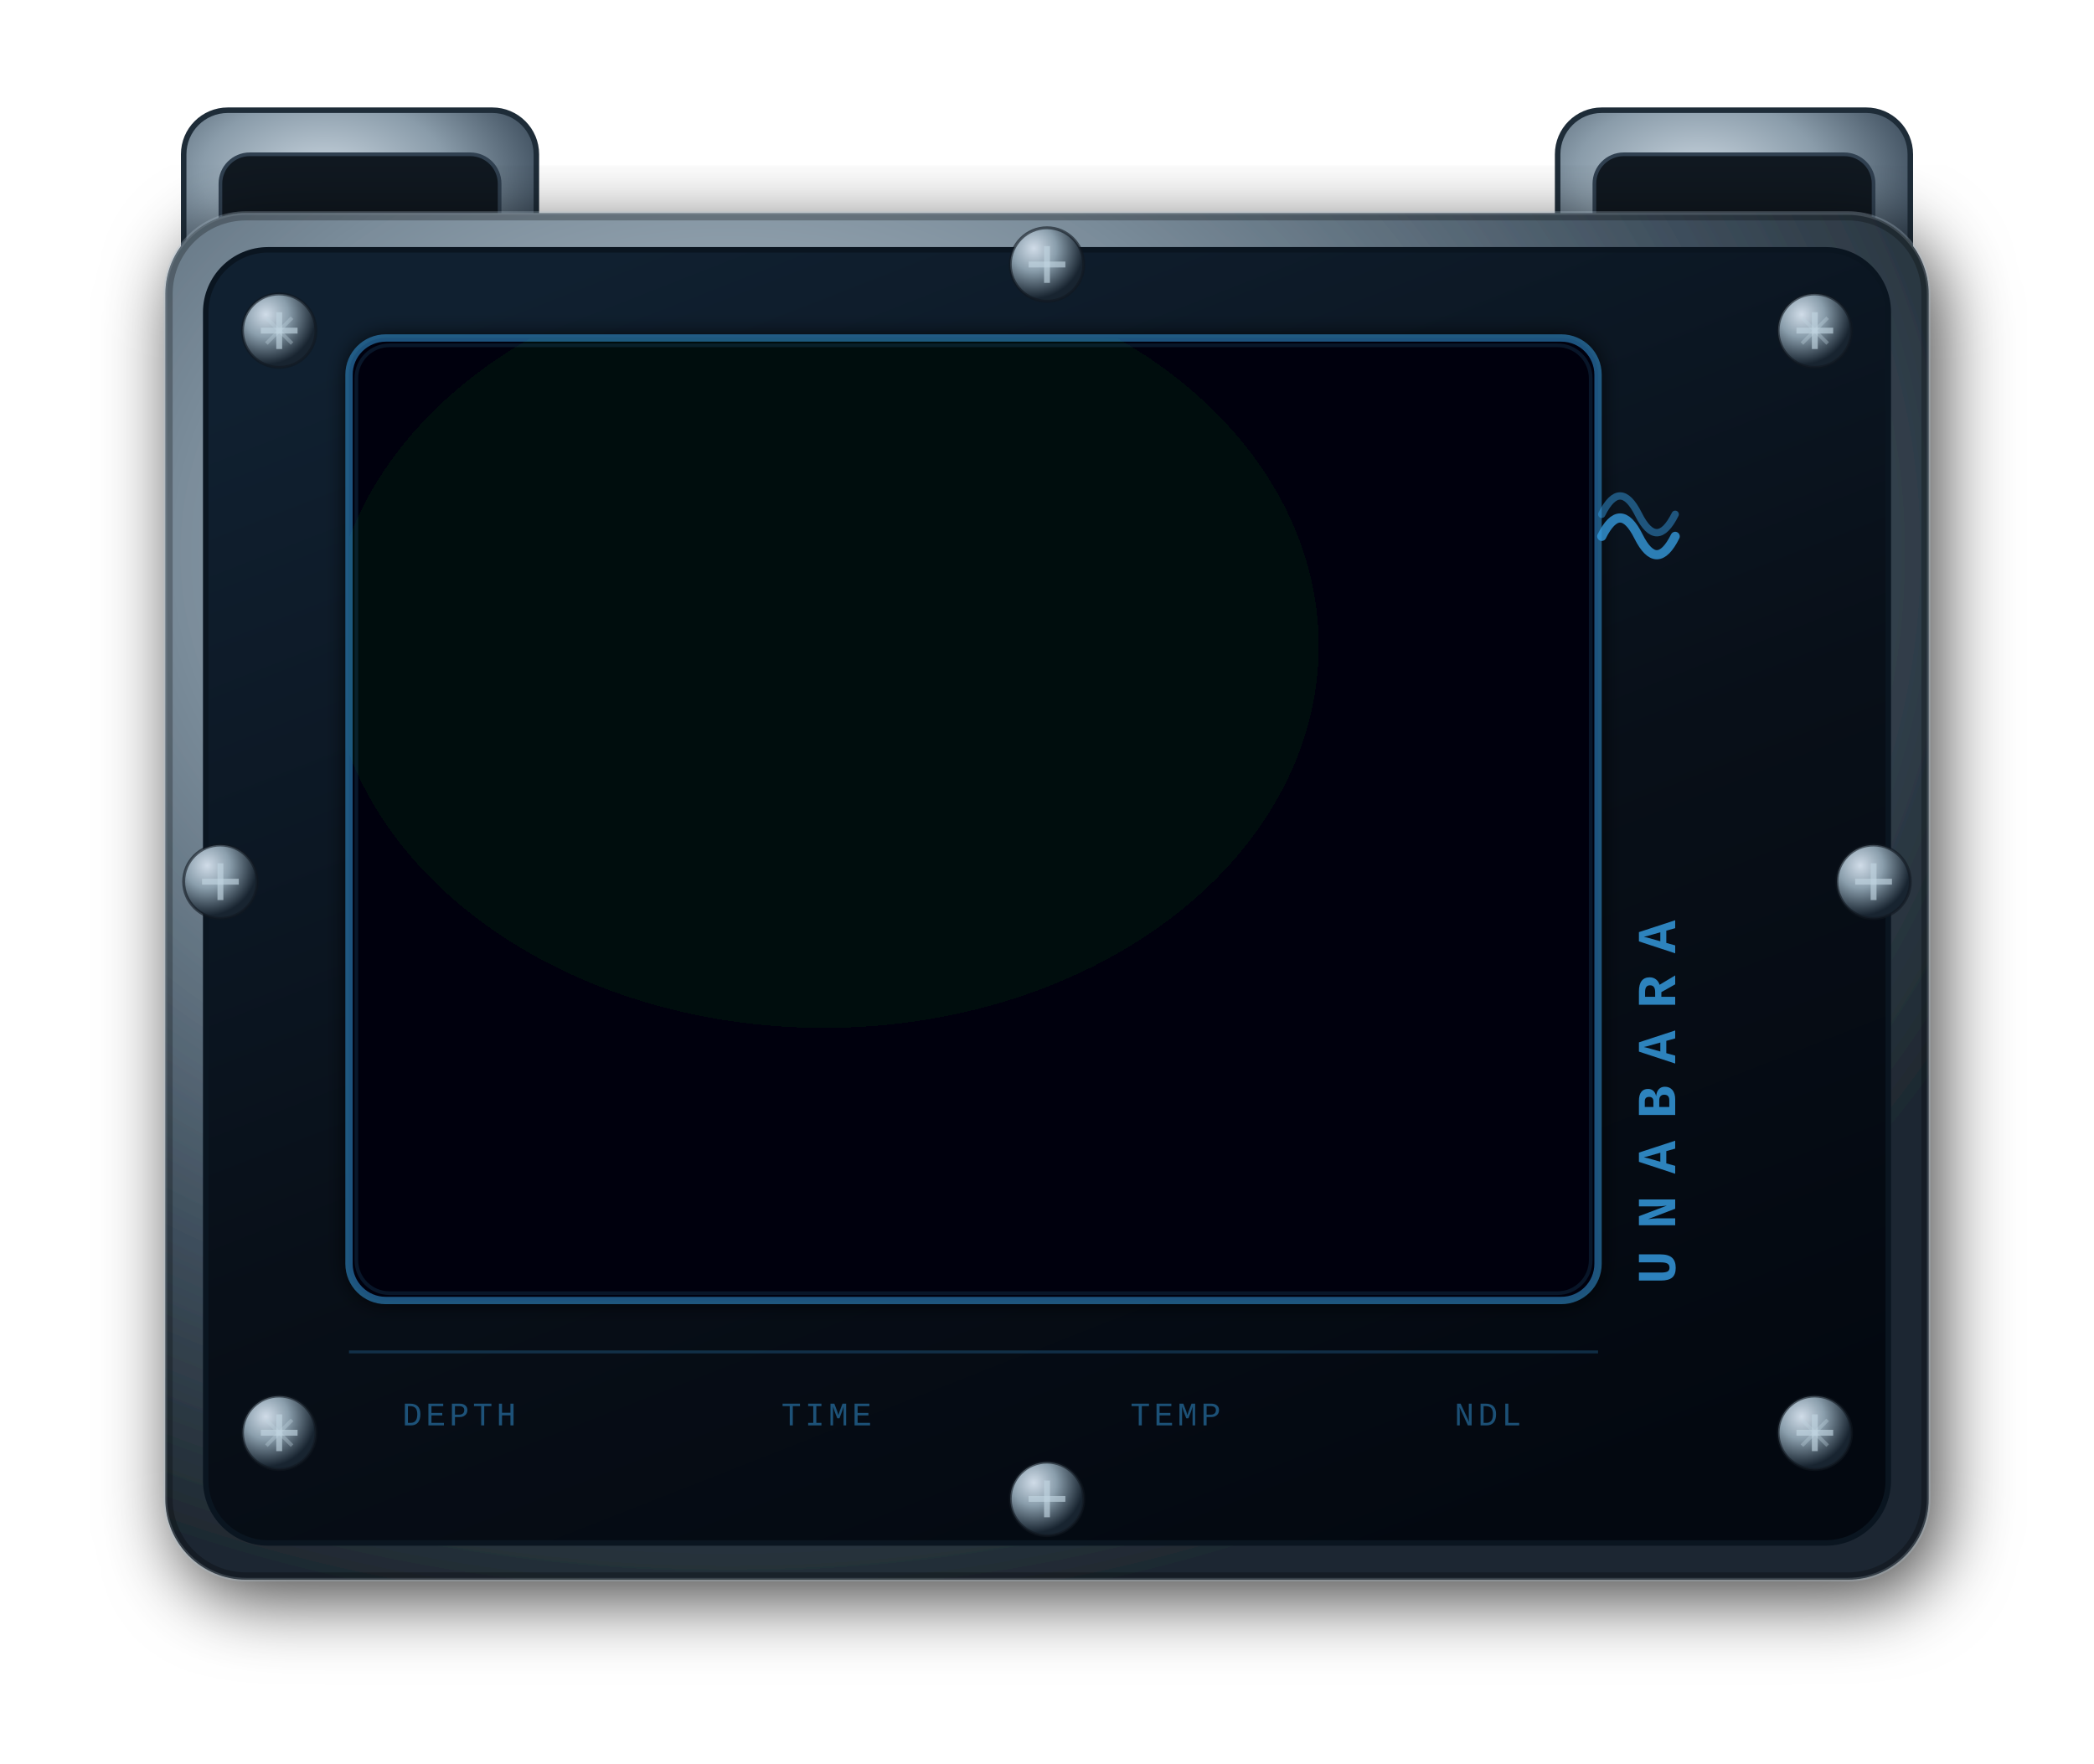
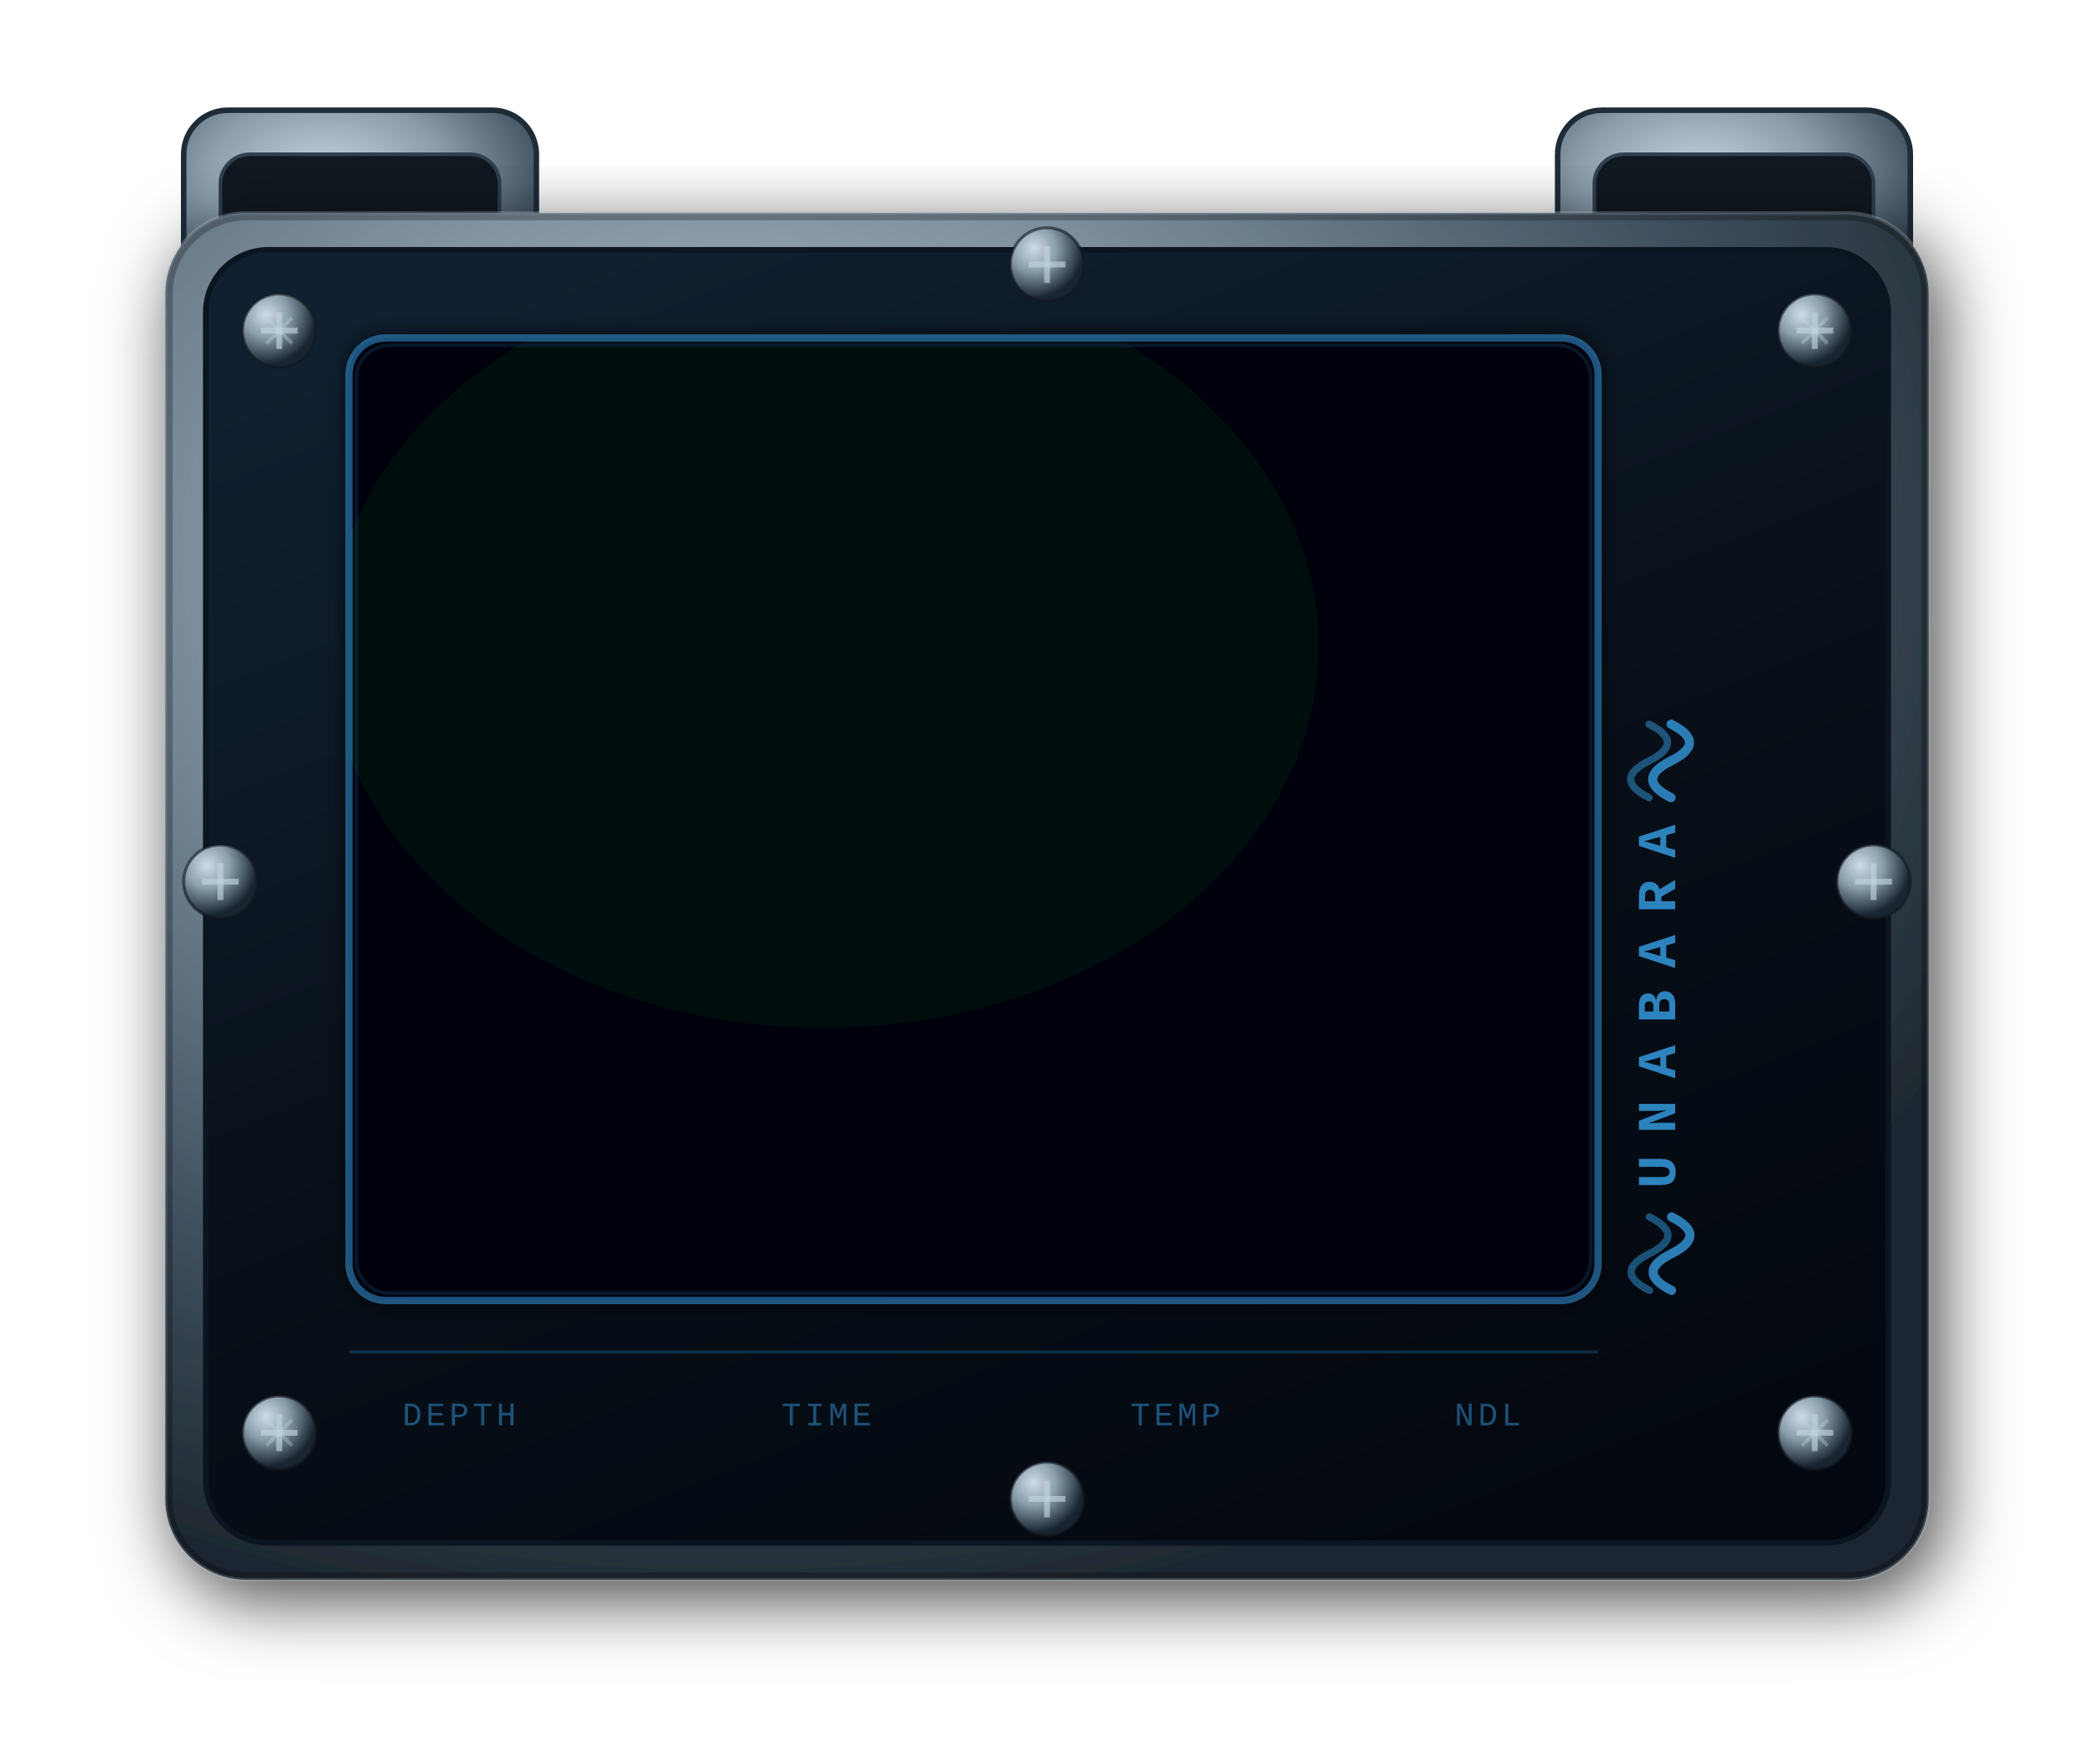
- <svg xmlns="http://www.w3.org/2000/svg" viewBox="0 0 570 480">
-   <defs>
+ <svg xmlns="http://www.w3.org/2000/svg" viewBox="0 0 570 480" version="1.1" id="svg60">
+   <defs id="defs18">
    <radialGradient id="r_frame" cx="32%" cy="25%" r="78%">
-       <stop offset="0%" stop-color="#B8C4CE" />
-       <stop offset="40%" stop-color="#7A8C9A" />
-       <stop offset="75%" stop-color="#3E4E5C" />
-       <stop offset="100%" stop-color="#1E2830" />
+       <stop offset="0%" stop-color="#B8C4CE" id="stop1" />
+       <stop offset="40%" stop-color="#7A8C9A" id="stop2" />
+       <stop offset="75%" stop-color="#3E4E5C" id="stop3" />
+       <stop offset="100%" stop-color="#1E2830" id="stop4" />
    </radialGradient>
    <linearGradient id="r_body" x1="25%" y1="0%" x2="75%" y2="100%">
-       <stop offset="0%" stop-color="#102030" />
-       <stop offset="55%" stop-color="#080F18" />
-       <stop offset="100%" stop-color="#030810" />
+       <stop offset="0%" stop-color="#102030" id="stop5" />
+       <stop offset="55%" stop-color="#080F18" id="stop6" />
+       <stop offset="100%" stop-color="#030810" id="stop7" />
    </linearGradient>
    <radialGradient id="r_screen" cx="38%" cy="32%" r="68%">
-       <stop offset="0%" stop-color="#060A10" />
-       <stop offset="100%" stop-color="#020407" />
+       <stop offset="0%" stop-color="#060A10" id="stop8" />
+       <stop offset="100%" stop-color="#020407" id="stop9" />
    </radialGradient>
    <radialGradient id="r_ear" cx="40%" cy="30%" r="70%">
-       <stop offset="0%" stop-color="#C8D4DE" />
-       <stop offset="50%" stop-color="#8A9CAA" />
-       <stop offset="100%" stop-color="#304050" />
+       <stop offset="0%" stop-color="#C8D4DE" id="stop10" />
+       <stop offset="50%" stop-color="#8A9CAA" id="stop11" />
+       <stop offset="100%" stop-color="#304050" id="stop12" />
    </radialGradient>
    <radialGradient id="r_screw" cx="32%" cy="28%" r="68%">
-       <stop offset="0%" stop-color="#D0DCE8" />
-       <stop offset="45%" stop-color="#8A9EAC" />
-       <stop offset="100%" stop-color="#182430" />
+       <stop offset="0%" stop-color="#D0DCE8" id="stop13" />
+       <stop offset="45%" stop-color="#8A9EAC" id="stop14" />
+       <stop offset="100%" stop-color="#182430" id="stop15" />
    </radialGradient>
    <filter id="r_shadow" filterUnits="userSpaceOnUse" x="20" y="40" width="570" height="480">
-       <feGaussianBlur in="SourceAlpha" stdDeviation="10" result="blur" />
-       <feOffset dx="3" dy="5" result="offsetBlur" />
-       <feFlood flood-color="#000000" flood-opacity="0.75" result="shadowColor" />
-       <feComposite in="shadowColor" in2="offsetBlur" operator="in" result="shadow" />
-       <feMerge>
-         <feMergeNode in="shadow" />
-         <feMergeNode in="SourceGraphic" />
+       <feGaussianBlur in="SourceAlpha" stdDeviation="10" result="blur" id="feGaussianBlur15" />
+       <feOffset dx="3" dy="5" result="offsetBlur" id="feOffset15" />
+       <feFlood flood-color="#000000" flood-opacity="0.75" result="shadowColor" id="feFlood15" />
+       <feComposite in="shadowColor" in2="offsetBlur" operator="in" result="shadow" id="feComposite15" />
+       <feMerge id="feMerge16">
+         <feMergeNode in="shadow" id="feMergeNode15" />
+         <feMergeNode in="SourceGraphic" id="feMergeNode16" />
      </feMerge>
    </filter>
-     <filter id="r_inset" x="-5%" y="-5%" width="110%" height="110%">
-       <feGaussianBlur stdDeviation="3" result="blur" />
-       <feMerge>
-         <feMergeNode in="blur" />
-         <feMergeNode in="SourceGraphic" />
+     <filter id="r_inset" x="-0.021" y="-0.027" width="1.042" height="1.055">
+       <feGaussianBlur stdDeviation="3" result="blur" id="feGaussianBlur16" />
+       <feMerge id="feMerge18">
+         <feMergeNode in="blur" id="feMergeNode17" />
+         <feMergeNode in="SourceGraphic" id="feMergeNode18" />
      </feMerge>
    </filter>
    <clipPath id="r_bailClip">
-       <rect x="0" y="0" width="570" height="480" />
+       <rect x="0" y="0" width="570" height="480" id="rect18" />
    </clipPath>
  </defs>
-   <rect x="50" y="30" width="96" height="58" rx="12" fill="url(#r_ear)" />
-   <rect x="50" y="30" width="96" height="58" rx="12" fill="none" stroke="#1E2C38" stroke-width="1.5" />
-   <rect x="60" y="42" width="76" height="32" rx="8" fill="#101820" stroke="#304050" stroke-width="1" />
-   <rect x="424" y="30" width="96" height="58" rx="12" fill="url(#r_ear)" />
-   <rect x="424" y="30" width="96" height="58" rx="12" fill="none" stroke="#1E2C38" stroke-width="1.5" />
-   <rect x="434" y="42" width="76" height="32" rx="8" fill="#101820" stroke="#304050" stroke-width="1" />
-   <rect x="45" y="58" width="480" height="372" rx="22" fill="url(#r_frame)" filter="url(#r_shadow)" />
-   <rect x="45" y="58" width="480" height="372" rx="22" fill="none" stroke="#B0C0CC" stroke-width="1" opacity="0.30" />
-   <rect x="46" y="59" width="478" height="370" rx="21" fill="none" stroke="#000000" stroke-width="2" opacity="0.25" />
-   <rect x="56" y="68" width="458" height="352" rx="17" fill="url(#r_body)" />
-   <rect x="56" y="68" width="458" height="352" rx="17" fill="none" stroke="#0A1520" stroke-width="1.5" />
-   <rect x="95" y="92" width="340" height="262" rx="10" fill="url(#r_screen)" filter="url(#r_inset)" />
-   <rect x="95" y="92" width="340" height="262" rx="10" fill="none" stroke="#3498DB" stroke-width="2" opacity="0.55" />
-   <rect x="97" y="94" width="336" height="258" rx="9" fill="none" stroke="#1B4A6A" stroke-width="1" opacity="0.30" />
-   <circle cx="76" cy="90" r="10" fill="url(#r_screw)" />
-   <circle cx="76" cy="90" r="10" fill="none" stroke="#101820" stroke-width="0.8" opacity="0.6" />
-   <line x1="71" y1="90" x2="81" y2="90" stroke="#C0D4E0" stroke-width="1.6" opacity="0.65" />
-   <line x1="76" y1="85" x2="76" y2="95" stroke="#C0D4E0" stroke-width="1.6" opacity="0.65" />
-   <line x1="72.5" y1="86.5" x2="79.5" y2="93.5" stroke="#C0D4E0" stroke-width="1" opacity="0.35" />
-   <line x1="79.5" y1="86.5" x2="72.5" y2="93.5" stroke="#C0D4E0" stroke-width="1" opacity="0.35" />
-   <circle cx="494" cy="90" r="10" fill="url(#r_screw)" />
-   <circle cx="494" cy="90" r="10" fill="none" stroke="#101820" stroke-width="0.8" opacity="0.6" />
-   <line x1="489" y1="90" x2="499" y2="90" stroke="#C0D4E0" stroke-width="1.6" opacity="0.65" />
-   <line x1="494" y1="85" x2="494" y2="95" stroke="#C0D4E0" stroke-width="1.6" opacity="0.65" />
-   <line x1="490.5" y1="86.5" x2="497.5" y2="93.5" stroke="#C0D4E0" stroke-width="1" opacity="0.35" />
-   <line x1="497.5" y1="86.5" x2="490.5" y2="93.5" stroke="#C0D4E0" stroke-width="1" opacity="0.35" />
-   <circle cx="494" cy="390" r="10" fill="url(#r_screw)" />
-   <circle cx="494" cy="390" r="10" fill="none" stroke="#101820" stroke-width="0.8" opacity="0.6" />
-   <line x1="489" y1="390" x2="499" y2="390" stroke="#C0D4E0" stroke-width="1.6" opacity="0.65" />
-   <line x1="494" y1="385" x2="494" y2="395" stroke="#C0D4E0" stroke-width="1.6" opacity="0.65" />
-   <line x1="490.5" y1="386.5" x2="497.5" y2="393.5" stroke="#C0D4E0" stroke-width="1" opacity="0.35" />
-   <line x1="497.5" y1="386.5" x2="490.5" y2="393.5" stroke="#C0D4E0" stroke-width="1" opacity="0.35" />
-   <circle cx="76" cy="390" r="10" fill="url(#r_screw)" />
-   <circle cx="76" cy="390" r="10" fill="none" stroke="#101820" stroke-width="0.8" opacity="0.6" />
-   <line x1="71" y1="390" x2="81" y2="390" stroke="#C0D4E0" stroke-width="1.6" opacity="0.65" />
-   <line x1="76" y1="385" x2="76" y2="395" stroke="#C0D4E0" stroke-width="1.6" opacity="0.65" />
-   <line x1="72.5" y1="386.5" x2="79.5" y2="393.5" stroke="#C0D4E0" stroke-width="1" opacity="0.35" />
-   <line x1="79.5" y1="386.5" x2="72.5" y2="393.5" stroke="#C0D4E0" stroke-width="1" opacity="0.35" />
-   <circle cx="285" cy="72" r="10" fill="url(#r_screw)" />
-   <circle cx="285" cy="72" r="10" fill="none" stroke="#101820" stroke-width="0.8" opacity="0.6" />
-   <line x1="280" y1="72" x2="290" y2="72" stroke="#C0D4E0" stroke-width="1.6" opacity="0.65" />
-   <line x1="285" y1="67" x2="285" y2="77" stroke="#C0D4E0" stroke-width="1.6" opacity="0.65" />
-   <circle cx="285" cy="408" r="10" fill="url(#r_screw)" />
-   <circle cx="285" cy="408" r="10" fill="none" stroke="#101820" stroke-width="0.8" opacity="0.6" />
-   <line x1="280" y1="408" x2="290" y2="408" stroke="#C0D4E0" stroke-width="1.6" opacity="0.65" />
-   <line x1="285" y1="403" x2="285" y2="413" stroke="#C0D4E0" stroke-width="1.6" opacity="0.65" />
-   <circle cx="60" cy="240" r="10" fill="url(#r_screw)" />
-   <circle cx="60" cy="240" r="10" fill="none" stroke="#101820" stroke-width="0.8" opacity="0.6" />
-   <line x1="55" y1="240" x2="65" y2="240" stroke="#C0D4E0" stroke-width="1.6" opacity="0.65" />
-   <line x1="60" y1="235" x2="60" y2="245" stroke="#C0D4E0" stroke-width="1.6" opacity="0.65" />
-   <circle cx="510" cy="240" r="10" fill="url(#r_screw)" />
-   <circle cx="510" cy="240" r="10" fill="none" stroke="#101820" stroke-width="0.8" opacity="0.6" />
-   <line x1="505" y1="240" x2="515" y2="240" stroke="#C0D4E0" stroke-width="1.6" opacity="0.65" />
-   <line x1="510" y1="235" x2="510" y2="245" stroke="#C0D4E0" stroke-width="1.6" opacity="0.65" />
-   <text transform="translate(456, 300) rotate(-90)" text-anchor="middle" font-family="'Courier New',Courier,monospace" font-size="15" font-weight="bold" fill="#3498DB" letter-spacing="6" opacity="0.85">UNABARA</text>
-   <g transform="translate(446, 140)">
-     <path d="M -10,6 Q -5,-4 0,6 Q 5,16 10,6" fill="none" stroke="#3498DB" stroke-width="2.5" stroke-linecap="round" opacity="0.80" />
-     <path d="M -10,0 Q -5,-10 0,0 Q 5,10 10,0" fill="none" stroke="#3498DB" stroke-width="2" stroke-linecap="round" opacity="0.50" />
+   <rect x="50" y="30" width="96" height="58" rx="12" fill="url(#r_ear)" id="rect19" />
+   <rect x="50" y="30" width="96" height="58" rx="12" fill="none" stroke="#1E2C38" stroke-width="1.5" id="rect20" />
+   <rect x="60" y="42" width="76" height="32" rx="8" fill="#101820" stroke="#304050" stroke-width="1" id="rect21" />
+   <rect x="424" y="30" width="96" height="58" rx="12" fill="url(#r_ear)" id="rect22" />
+   <rect x="424" y="30" width="96" height="58" rx="12" fill="none" stroke="#1E2C38" stroke-width="1.5" id="rect23" />
+   <rect x="434" y="42" width="76" height="32" rx="8" fill="#101820" stroke="#304050" stroke-width="1" id="rect24" />
+   <rect x="45" y="58" width="480" height="372" rx="22" fill="url(#r_frame)" filter="url(#r_shadow)" id="rect25" />
+   <rect x="45" y="58" width="480" height="372" rx="22" fill="none" stroke="#B0C0CC" stroke-width="1" opacity="0.30" id="rect26" />
+   <rect x="46" y="59" width="478" height="370" rx="21" fill="none" stroke="#000000" stroke-width="2" opacity="0.25" id="rect27" />
+   <rect x="56" y="68" width="458" height="352" rx="17" fill="url(#r_body)" id="rect28" />
+   <rect x="56" y="68" width="458" height="352" rx="17" fill="none" stroke="#0A1520" stroke-width="1.5" id="rect29" />
+   <rect x="95" y="92" width="340" height="262" rx="10" fill="url(#r_screen)" filter="url(#r_inset)" id="rect30" />
+   <rect x="95" y="92" width="340" height="262" rx="10" fill="none" stroke="#3498DB" stroke-width="2" opacity="0.55" id="rect31" />
+   <rect x="97" y="94" width="336" height="258" rx="9" fill="none" stroke="#1B4A6A" stroke-width="1" opacity="0.30" id="rect32" />
+   <circle cx="76" cy="90" r="10" fill="url(#r_screw)" id="circle32" />
+   <circle cx="76" cy="90" r="10" fill="none" stroke="#101820" stroke-width="0.8" opacity="0.6" id="circle33" />
+   <line x1="71" y1="90" x2="81" y2="90" stroke="#C0D4E0" stroke-width="1.6" opacity="0.65" id="line33" />
+   <line x1="76" y1="85" x2="76" y2="95" stroke="#C0D4E0" stroke-width="1.6" opacity="0.65" id="line34" />
+   <line x1="72.5" y1="86.5" x2="79.5" y2="93.5" stroke="#C0D4E0" stroke-width="1" opacity="0.35" id="line35" />
+   <line x1="79.5" y1="86.5" x2="72.5" y2="93.5" stroke="#C0D4E0" stroke-width="1" opacity="0.35" id="line36" />
+   <circle cx="494" cy="90" r="10" fill="url(#r_screw)" id="circle36" />
+   <circle cx="494" cy="90" r="10" fill="none" stroke="#101820" stroke-width="0.8" opacity="0.6" id="circle37" />
+   <line x1="489" y1="90" x2="499" y2="90" stroke="#C0D4E0" stroke-width="1.6" opacity="0.65" id="line37" />
+   <line x1="494" y1="85" x2="494" y2="95" stroke="#C0D4E0" stroke-width="1.6" opacity="0.65" id="line38" />
+   <line x1="490.5" y1="86.5" x2="497.5" y2="93.5" stroke="#C0D4E0" stroke-width="1" opacity="0.35" id="line39" />
+   <line x1="497.5" y1="86.5" x2="490.5" y2="93.5" stroke="#C0D4E0" stroke-width="1" opacity="0.35" id="line40" />
+   <circle cx="494" cy="390" r="10" fill="url(#r_screw)" id="circle40" />
+   <circle cx="494" cy="390" r="10" fill="none" stroke="#101820" stroke-width="0.8" opacity="0.6" id="circle41" />
+   <line x1="489" y1="390" x2="499" y2="390" stroke="#C0D4E0" stroke-width="1.6" opacity="0.65" id="line41" />
+   <line x1="494" y1="385" x2="494" y2="395" stroke="#C0D4E0" stroke-width="1.6" opacity="0.65" id="line42" />
+   <line x1="490.5" y1="386.5" x2="497.5" y2="393.5" stroke="#C0D4E0" stroke-width="1" opacity="0.35" id="line43" />
+   <line x1="497.5" y1="386.5" x2="490.5" y2="393.5" stroke="#C0D4E0" stroke-width="1" opacity="0.35" id="line44" />
+   <circle cx="76" cy="390" r="10" fill="url(#r_screw)" id="circle44" />
+   <circle cx="76" cy="390" r="10" fill="none" stroke="#101820" stroke-width="0.8" opacity="0.6" id="circle45" />
+   <line x1="71" y1="390" x2="81" y2="390" stroke="#C0D4E0" stroke-width="1.6" opacity="0.65" id="line45" />
+   <line x1="76" y1="385" x2="76" y2="395" stroke="#C0D4E0" stroke-width="1.6" opacity="0.65" id="line46" />
+   <line x1="72.5" y1="386.5" x2="79.5" y2="393.5" stroke="#C0D4E0" stroke-width="1" opacity="0.35" id="line47" />
+   <line x1="79.5" y1="386.5" x2="72.5" y2="393.5" stroke="#C0D4E0" stroke-width="1" opacity="0.35" id="line48" />
+   <circle cx="285" cy="72" r="10" fill="url(#r_screw)" id="circle48" />
+   <circle cx="285" cy="72" r="10" fill="none" stroke="#101820" stroke-width="0.8" opacity="0.6" id="circle49" />
+   <line x1="280" y1="72" x2="290" y2="72" stroke="#C0D4E0" stroke-width="1.6" opacity="0.65" id="line49" />
+   <line x1="285" y1="67" x2="285" y2="77" stroke="#C0D4E0" stroke-width="1.6" opacity="0.65" id="line50" />
+   <circle cx="285" cy="408" r="10" fill="url(#r_screw)" id="circle50" />
+   <circle cx="285" cy="408" r="10" fill="none" stroke="#101820" stroke-width="0.8" opacity="0.6" id="circle51" />
+   <line x1="280" y1="408" x2="290" y2="408" stroke="#C0D4E0" stroke-width="1.6" opacity="0.65" id="line51" />
+   <line x1="285" y1="403" x2="285" y2="413" stroke="#C0D4E0" stroke-width="1.6" opacity="0.65" id="line52" />
+   <circle cx="60" cy="240" r="10" fill="url(#r_screw)" id="circle52" />
+   <circle cx="60" cy="240" r="10" fill="none" stroke="#101820" stroke-width="0.8" opacity="0.6" id="circle53" />
+   <line x1="55" y1="240" x2="65" y2="240" stroke="#C0D4E0" stroke-width="1.6" opacity="0.65" id="line53" />
+   <line x1="60" y1="235" x2="60" y2="245" stroke="#C0D4E0" stroke-width="1.6" opacity="0.65" id="line54" />
+   <circle cx="510" cy="240" r="10" fill="url(#r_screw)" id="circle54" />
+   <circle cx="510" cy="240" r="10" fill="none" stroke="#101820" stroke-width="0.8" opacity="0.6" id="circle55" />
+   <line x1="505" y1="240" x2="515" y2="240" stroke="#C0D4E0" stroke-width="1.6" opacity="0.65" id="line55" />
+   <line x1="510" y1="235" x2="510" y2="245" stroke="#C0D4E0" stroke-width="1.6" opacity="0.65" id="line56" />
+   <text transform="rotate(-90)" text-anchor="middle" font-family="'Courier New', Courier, monospace" font-size="15px" font-weight="bold" fill="#3498db" letter-spacing="6" opacity="0.85" id="text56" x="-274" y="456">UNABARA</text>
+   <g transform="rotate(-90,328,-120.875)" id="g57">
+     <path d="M -10,6 Q -5,-4 0,6 5,16 10,6" fill="none" stroke="#3498db" stroke-width="2.5" stroke-linecap="round" opacity="0.8" id="path56" />
+     <path d="M -10,0 Q -5,-10 0,0 5,10 10,0" fill="none" stroke="#3498db" stroke-width="2" stroke-linecap="round" opacity="0.5" id="path57" />
  </g>
-   <line x1="95" y1="368" x2="435" y2="368" stroke="#3498DB" stroke-width="0.8" opacity="0.25" />
-   <text x="125" y="388" text-anchor="middle" fill="#3498DB" font-family="'Courier New',Courier,monospace" font-size="9" letter-spacing="1" opacity="0.50">DEPTH</text>
-   <text x="225" y="388" text-anchor="middle" fill="#3498DB" font-family="'Courier New',Courier,monospace" font-size="9" letter-spacing="1" opacity="0.50">TIME</text>
-   <text x="320" y="388" text-anchor="middle" fill="#3498DB" font-family="'Courier New',Courier,monospace" font-size="9" letter-spacing="1" opacity="0.50">TEMP</text>
-   <text x="405" y="388" text-anchor="middle" fill="#3498DB" font-family="'Courier New',Courier,monospace" font-size="9" letter-spacing="1" opacity="0.50">NDL</text>
+   <g transform="rotate(-90,395.125,-53.875)" id="g57-6">
+     <path d="M -10,6 Q -5,-4 0,6 5,16 10,6" fill="none" stroke="#3498db" stroke-width="2.5" stroke-linecap="round" opacity="0.8" id="path56-7" />
+     <path d="M -10,0 Q -5,-10 0,0 5,10 10,0" fill="none" stroke="#3498db" stroke-width="2" stroke-linecap="round" opacity="0.5" id="path57-5" />
+   </g>
+   <line x1="95" y1="368" x2="435" y2="368" stroke="#3498DB" stroke-width="0.8" opacity="0.25" id="line57" />
+   <text x="125" y="388" text-anchor="middle" fill="#3498DB" font-family="'Courier New',Courier,monospace" font-size="9" letter-spacing="1" opacity="0.50" id="text57">DEPTH</text>
+   <text x="225" y="388" text-anchor="middle" fill="#3498DB" font-family="'Courier New',Courier,monospace" font-size="9" letter-spacing="1" opacity="0.50" id="text58">TIME</text>
+   <text x="320" y="388" text-anchor="middle" fill="#3498DB" font-family="'Courier New',Courier,monospace" font-size="9" letter-spacing="1" opacity="0.50" id="text59">TEMP</text>
+   <text x="405" y="388" text-anchor="middle" fill="#3498DB" font-family="'Courier New',Courier,monospace" font-size="9" letter-spacing="1" opacity="0.50" id="text60">NDL</text>
</svg>
